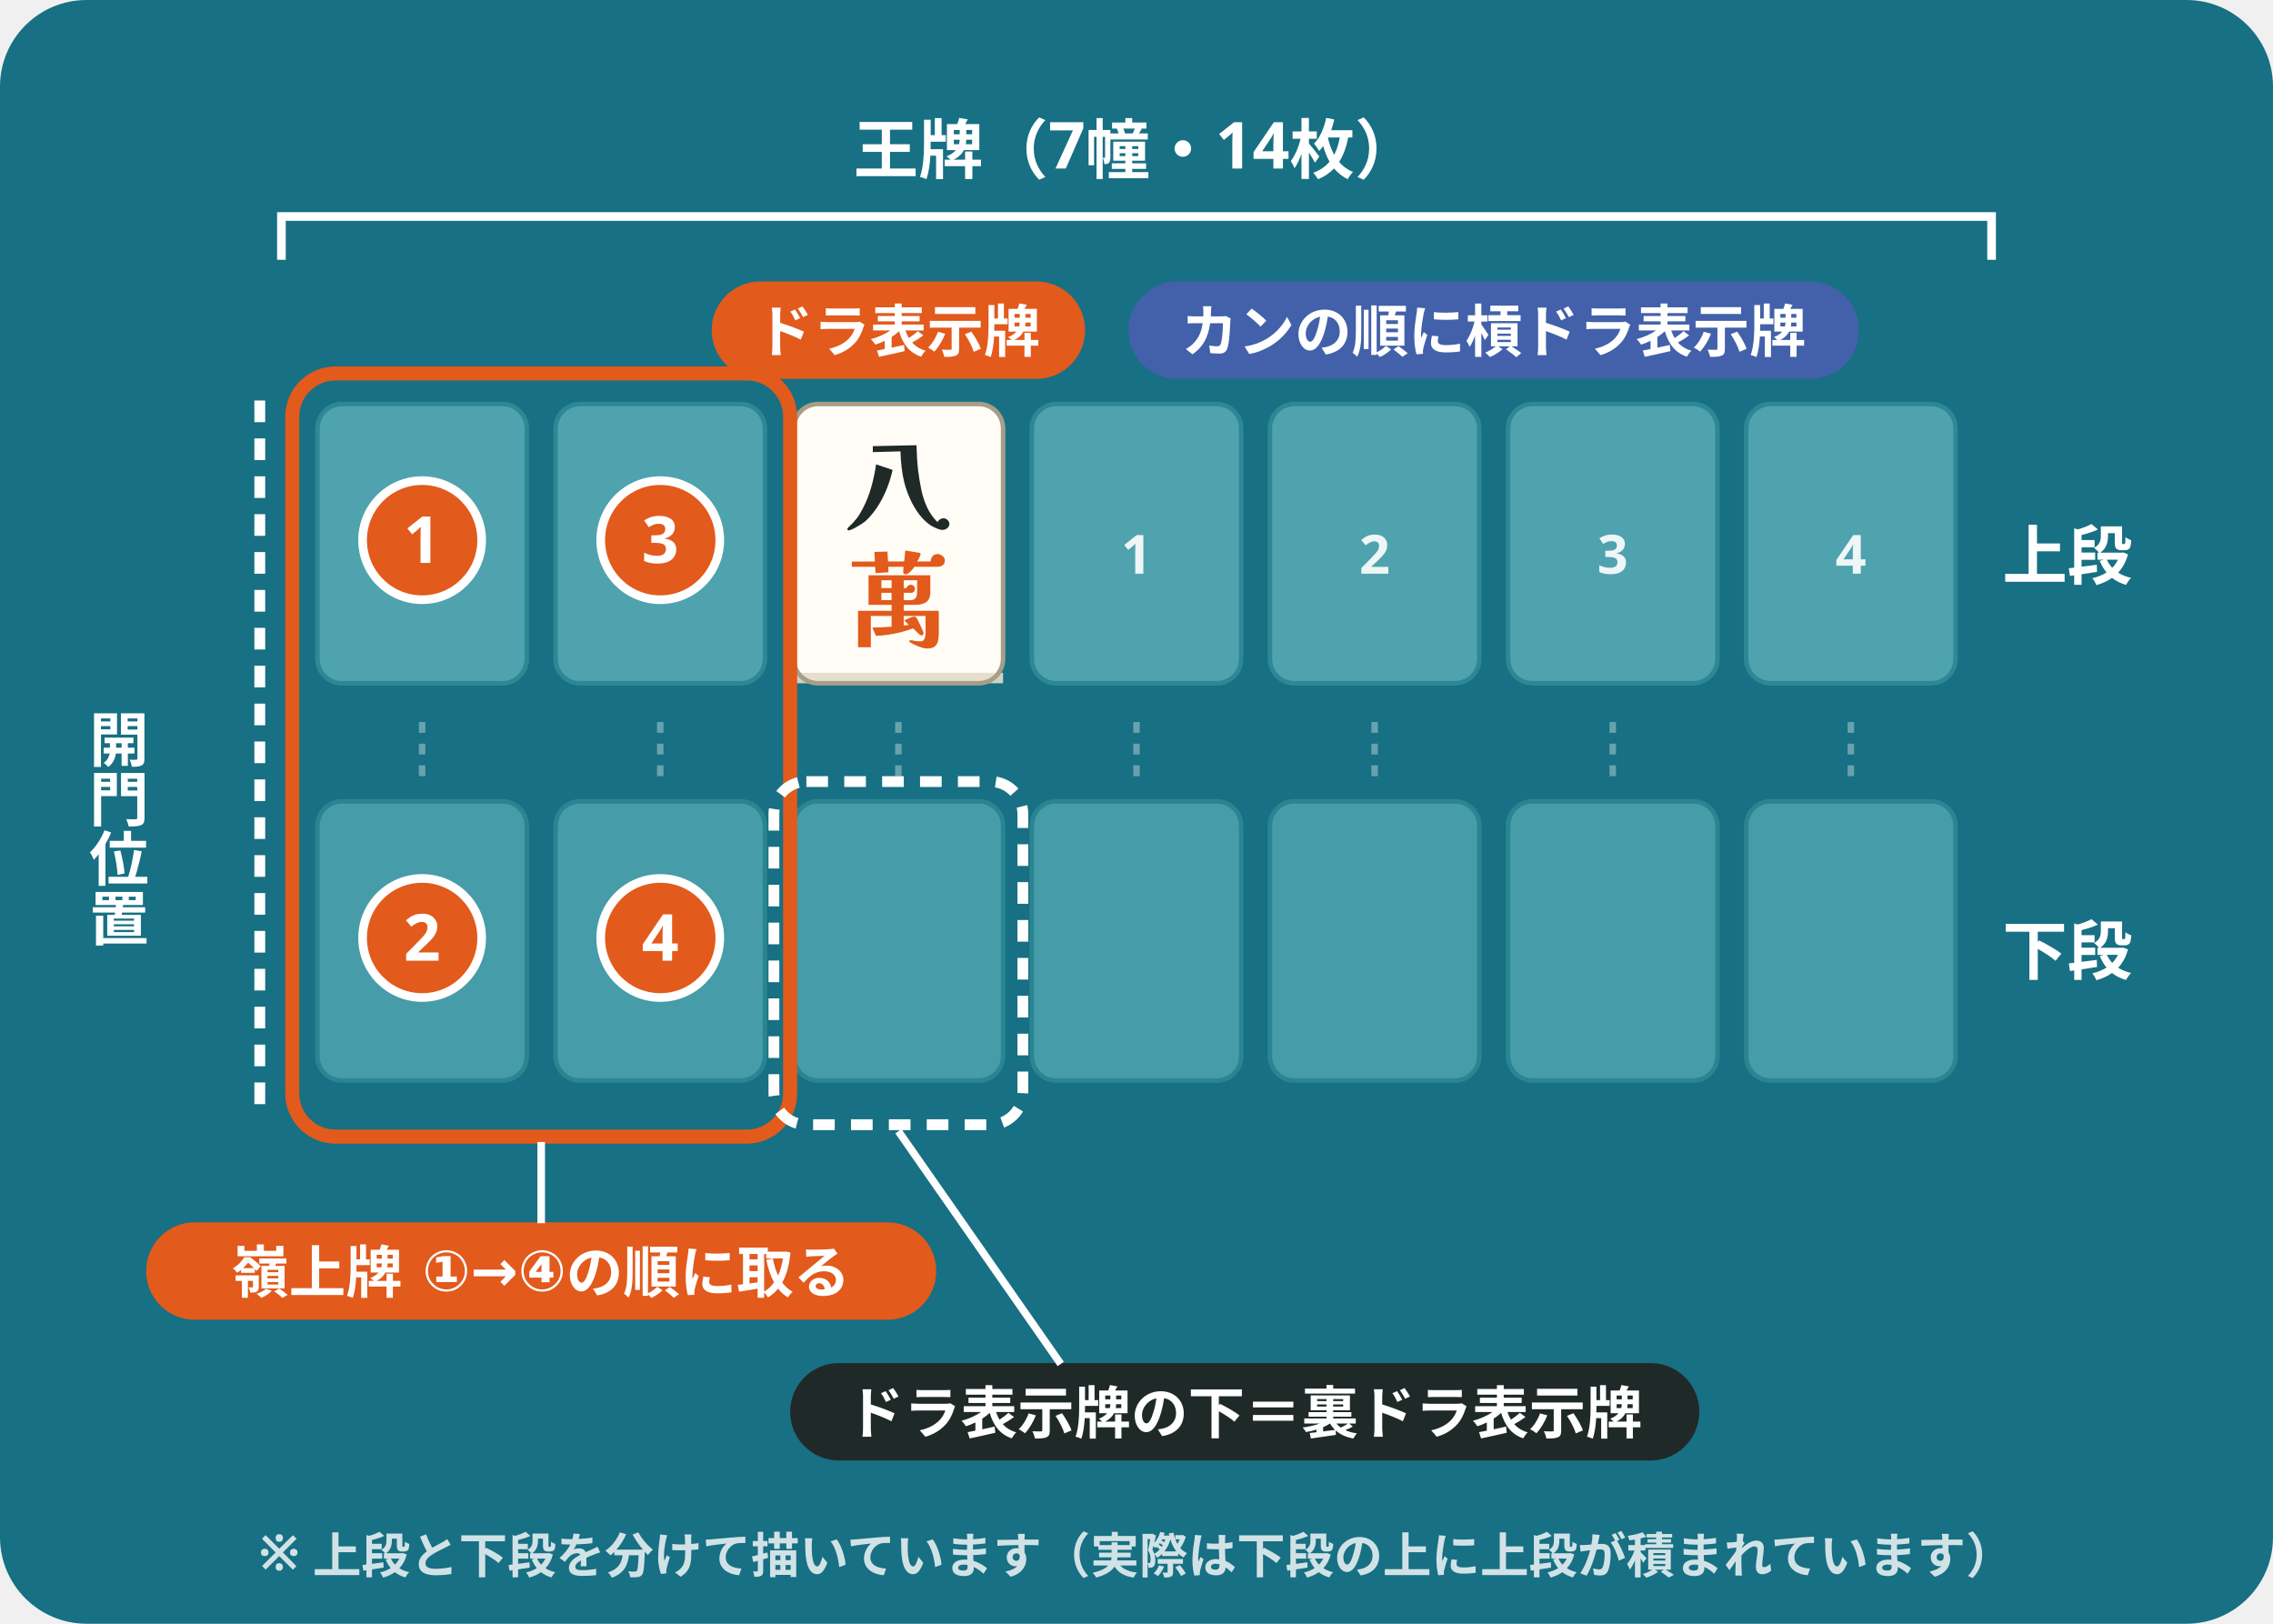
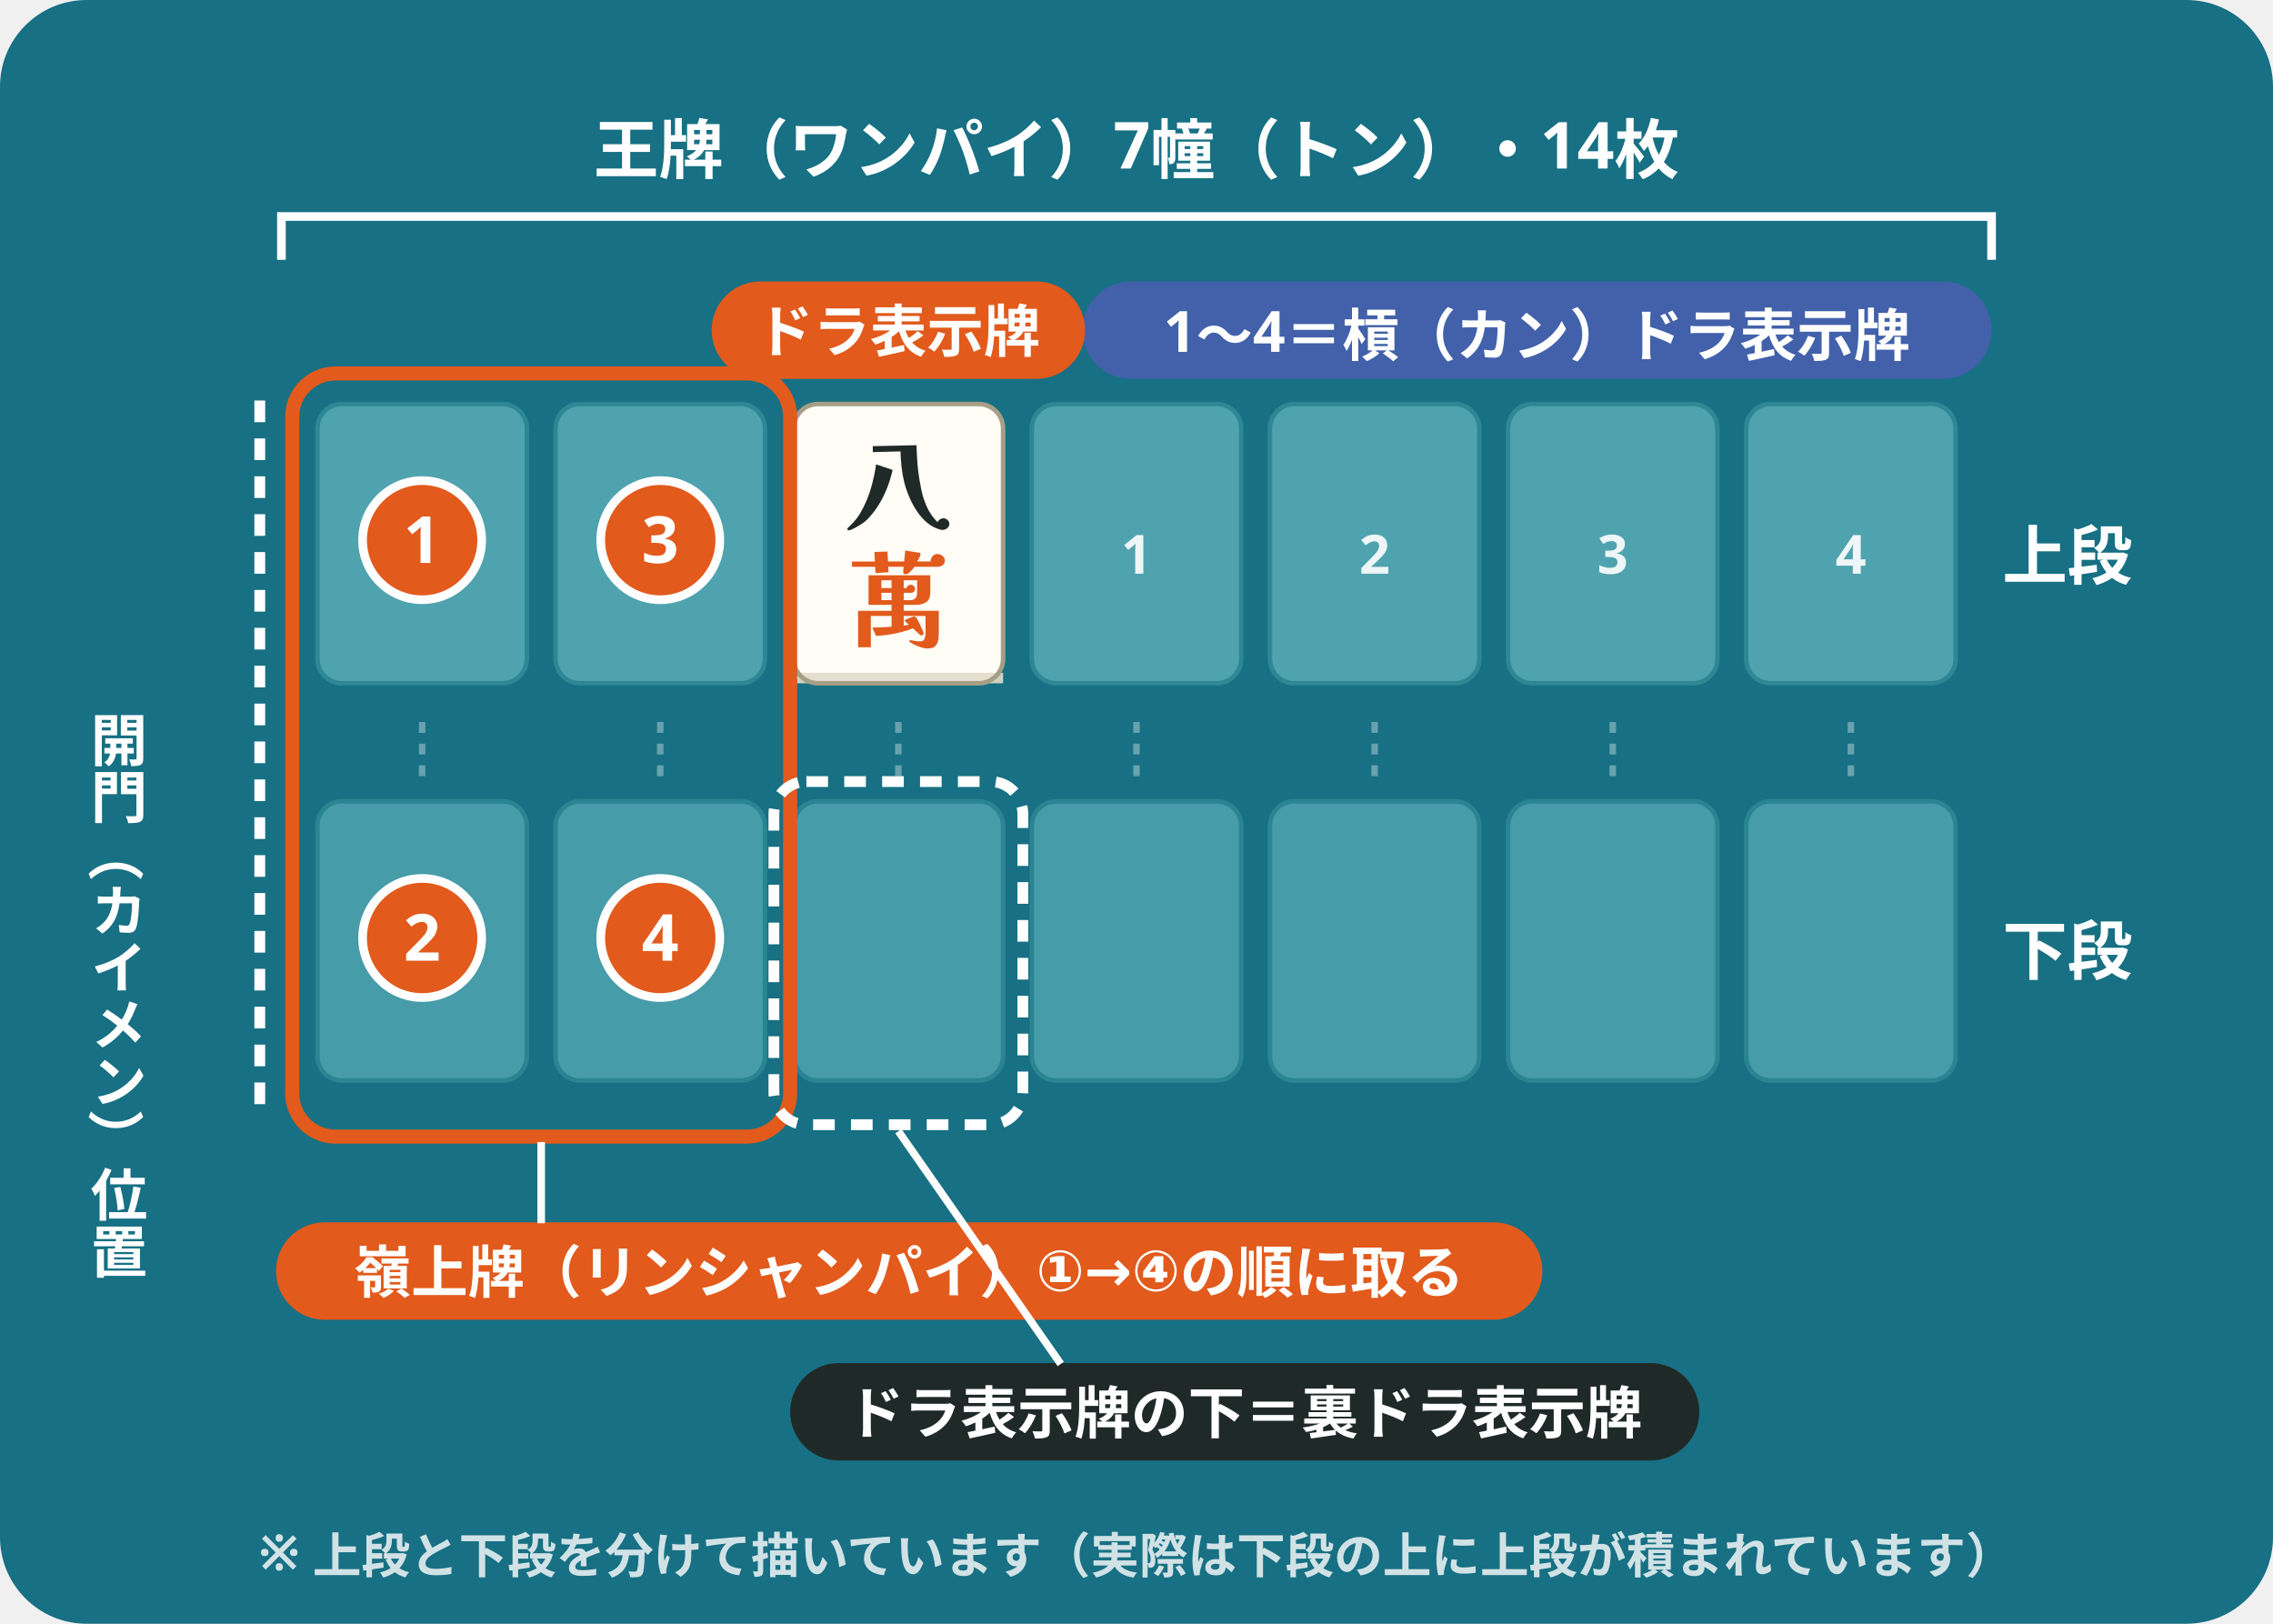
<svg xmlns="http://www.w3.org/2000/svg" viewBox="0 0 420 300" role="img" aria-label="王牌の拡大図。7幢14枚。左の2幢4枚が嶺上牌で、開門位置に近い方から上段・下段の順に取る。左から3幢目の上段がドラ表示牌、その下段が裏ドラ表示牌。カンをすると4幢目から順に槓ドラ表示牌">
  <rect width="420" height="300" rx="16" fill="#177083" />
  <svg x="58" y="74" width="40" height="57.4" viewBox="-1 -1 62 89">
    <rect x="0" y="7" width="60" height="80" rx="7" fill="#177083" />
    <rect x="0" y="0" width="60" height="80" rx="7" fill="#4FA3AE" stroke="#2E8794" stroke-width="1.3" />
  </svg>
  <svg x="58" y="147.4" width="40" height="57.4" viewBox="-1 -1 62 89" opacity=".85">
    <rect x="0" y="7" width="60" height="80" rx="7" fill="#177083" />
    <rect x="0" y="0" width="60" height="80" rx="7" fill="#4FA3AE" stroke="#2E8794" stroke-width="1.3" />
  </svg>
  <line x1="78.0" y1="133.4" x2="78.0" y2="145.4" stroke="#fff" stroke-opacity=".35" stroke-width="1.2" stroke-dasharray="2 2" />
  <svg x="102" y="74" width="40" height="57.4" viewBox="-1 -1 62 89">
    <rect x="0" y="7" width="60" height="80" rx="7" fill="#177083" />
    <rect x="0" y="0" width="60" height="80" rx="7" fill="#4FA3AE" stroke="#2E8794" stroke-width="1.3" />
  </svg>
  <svg x="102" y="147.4" width="40" height="57.4" viewBox="-1 -1 62 89" opacity=".85">
    <rect x="0" y="7" width="60" height="80" rx="7" fill="#177083" />
    <rect x="0" y="0" width="60" height="80" rx="7" fill="#4FA3AE" stroke="#2E8794" stroke-width="1.3" />
  </svg>
  <line x1="122.0" y1="133.4" x2="122.0" y2="145.4" stroke="#fff" stroke-opacity=".35" stroke-width="1.2" stroke-dasharray="2 2" />
  <svg x="146" y="74" width="40" height="57.4" viewBox="-1 -1 62 89">
    <rect x="0" y="7" width="60" height="80" rx="7" fill="#177083" />
    <rect x="0" y="0" width="60" height="80" rx="7" fill="#FFFDF6" />
    <rect x="0" y="77" width="60" height="3" fill="#E3DCCB" opacity=".9" />
    <rect x="0" y="0" width="60" height="80" rx="7" fill="none" stroke="#A79E87" stroke-width="1.3" />
    <path transform="translate(14.82 34.75) scale(0.03 -0.03)" d="M451 529Q432 443 398.5 357.0Q365 271 316.5 193.0Q268 115 205 52Q182 30 151.0 10.5Q120 -9 91 -25Q82 -29 62.5 -38.5Q43 -48 32 -48Q19 -48 19 -37Q19 -31 22 -27Q23 -25 25.0 -23.0Q27 -21 28 -20Q74 22 106.0 63.5Q138 105 166 160Q216 255 247.0 364.5Q278 474 293 582ZM993 15Q993 -11 972.5 -27.5Q952 -44 926 -44Q913 -44 892.0 -37.0Q871 -30 851.5 -20.5Q832 -11 821 -5Q755 38 703.5 106.5Q652 175 617.0 254.0Q582 333 563 407Q545 479 536.5 555.5Q528 632 526 706L262 699V756L679 765Q681 703 684.5 642.0Q688 581 695 520Q706 434 724.0 345.0Q742 256 778.5 175.5Q815 95 879 31Q888 46 903.0 56.5Q918 67 938 67Q959 67 976.0 50.5Q993 34 993 15Z" fill="#1F2A28" />
    <path transform="translate(14.91 67.52) scale(0.03 -0.03)" d="M438 378V448H341V378ZM438 493V568H341V493ZM682 568H554V493H580Q583 506 595.0 515.5Q607 525 622 525Q638 525 650.0 513.0Q662 501 662 487Q662 470 652.0 459.0Q642 448 622 448H554V378Q568 378 582.5 377.5Q597 377 611 377Q649 377 665.5 395.5Q682 414 682 455ZM889 67Q889 27 882.5 -7.5Q876 -42 852.5 -63.0Q829 -84 778 -84Q755 -84 726.0 -75.0Q697 -66 669.0 -53.5Q641 -41 622 -29Q621 -28 617 -26Q607 -20 607 -14Q607 -5 618 -5Q627 -5 636.0 -6.5Q645 -8 653 -10Q667 -12 681.5 -14.0Q696 -16 711 -16Q736 -16 746.5 -1.5Q757 13 760.0 34.0Q763 55 763 76Q763 114 762.5 152.0Q762 190 762 227H554V135Q566 137 578.5 138.5Q591 140 603 142L559 184Q567 189 586.5 197.5Q606 206 625.5 213.5Q645 221 653 221Q660 221 663.5 219.0Q667 217 671 214Q676 211 687.5 189.0Q699 167 712.0 139.5Q725 112 734.5 89.5Q744 67 744 62Q744 55 738.5 48.0Q733 41 725 41Q719 41 714.5 43.5Q710 46 706 49Q702 52 699.0 55.5Q696 59 692 62L642 109Q594 89 531.5 73.0Q469 57 405.5 47.5Q342 38 289 37L254 116Q302 116 347.5 118.5Q393 121 438 124V227H240V-72H118V276H438V333H218V615H808V456Q808 386 770.0 359.5Q732 333 667 333H554V276H889ZM947 757Q947 726 926.0 711.0Q905 696 875 696H656Q650 686 635.5 669.0Q621 652 604.0 638.5Q587 625 574 625Q549 625 549 649Q549 661 550.5 672.5Q552 684 553 696H406L409 644L285 636L281 696H59V746L279 747L274 838L399 842L404 747H558Q561 773 563.5 798.5Q566 824 569 852Q595 847 619.5 843.5Q644 840 667 836Q669 836 674.5 835.0Q680 834 686 833Q693 832 698.5 831.0Q704 830 705 830Q709 828 712.0 825.5Q715 823 715 818Q715 811 709.0 797.0Q703 783 695.5 769.0Q688 755 682 747H810Q812 773 828.5 795.5Q845 818 876 818Q901 818 924.0 800.0Q947 782 947 757Z" fill="#E25A1C" />
  </svg>
  <svg x="146" y="147.4" width="40" height="57.4" viewBox="-1 -1 62 89" opacity=".85">
    <rect x="0" y="7" width="60" height="80" rx="7" fill="#177083" />
    <rect x="0" y="0" width="60" height="80" rx="7" fill="#4FA3AE" stroke="#2E8794" stroke-width="1.3" />
  </svg>
  <line x1="166.0" y1="133.4" x2="166.0" y2="145.4" stroke="#fff" stroke-opacity=".35" stroke-width="1.2" stroke-dasharray="2 2" />
  <svg x="190" y="74" width="40" height="57.4" viewBox="-1 -1 62 89">
    <rect x="0" y="7" width="60" height="80" rx="7" fill="#177083" />
    <rect x="0" y="0" width="60" height="80" rx="7" fill="#4FA3AE" stroke="#2E8794" stroke-width="1.3" />
  </svg>
  <svg x="190" y="147.4" width="40" height="57.4" viewBox="-1 -1 62 89" opacity=".85">
    <rect x="0" y="7" width="60" height="80" rx="7" fill="#177083" />
    <rect x="0" y="0" width="60" height="80" rx="7" fill="#4FA3AE" stroke="#2E8794" stroke-width="1.3" />
  </svg>
  <line x1="210.0" y1="133.4" x2="210.0" y2="145.4" stroke="#fff" stroke-opacity=".35" stroke-width="1.2" stroke-dasharray="2 2" />
  <svg x="234" y="74" width="40" height="57.4" viewBox="-1 -1 62 89">
    <rect x="0" y="7" width="60" height="80" rx="7" fill="#177083" />
    <rect x="0" y="0" width="60" height="80" rx="7" fill="#4FA3AE" stroke="#2E8794" stroke-width="1.3" />
  </svg>
  <svg x="234" y="147.4" width="40" height="57.4" viewBox="-1 -1 62 89" opacity=".85">
    <rect x="0" y="7" width="60" height="80" rx="7" fill="#177083" />
    <rect x="0" y="0" width="60" height="80" rx="7" fill="#4FA3AE" stroke="#2E8794" stroke-width="1.3" />
  </svg>
  <line x1="254.0" y1="133.4" x2="254.0" y2="145.4" stroke="#fff" stroke-opacity=".35" stroke-width="1.2" stroke-dasharray="2 2" />
  <svg x="278" y="74" width="40" height="57.4" viewBox="-1 -1 62 89">
    <rect x="0" y="7" width="60" height="80" rx="7" fill="#177083" />
    <rect x="0" y="0" width="60" height="80" rx="7" fill="#4FA3AE" stroke="#2E8794" stroke-width="1.3" />
  </svg>
  <svg x="278" y="147.4" width="40" height="57.4" viewBox="-1 -1 62 89" opacity=".85">
    <rect x="0" y="7" width="60" height="80" rx="7" fill="#177083" />
    <rect x="0" y="0" width="60" height="80" rx="7" fill="#4FA3AE" stroke="#2E8794" stroke-width="1.3" />
  </svg>
  <line x1="298.0" y1="133.4" x2="298.0" y2="145.4" stroke="#fff" stroke-opacity=".35" stroke-width="1.2" stroke-dasharray="2 2" />
  <svg x="322" y="74" width="40" height="57.4" viewBox="-1 -1 62 89">
    <rect x="0" y="7" width="60" height="80" rx="7" fill="#177083" />
    <rect x="0" y="0" width="60" height="80" rx="7" fill="#4FA3AE" stroke="#2E8794" stroke-width="1.3" />
  </svg>
  <svg x="322" y="147.4" width="40" height="57.4" viewBox="-1 -1 62 89" opacity=".85">
    <rect x="0" y="7" width="60" height="80" rx="7" fill="#177083" />
    <rect x="0" y="0" width="60" height="80" rx="7" fill="#4FA3AE" stroke="#2E8794" stroke-width="1.3" />
  </svg>
  <line x1="342.0" y1="133.4" x2="342.0" y2="145.4" stroke="#fff" stroke-opacity=".35" stroke-width="1.2" stroke-dasharray="2 2" />
  <path d="M52 48 v-8 H368 v8" fill="none" stroke="#fff" stroke-width="1.6" />
-   <text x="210" y="32" text-anchor="middle" font-size="12" font-weight="900" fill="#fff" font-family="Noto Sans JP, sans-serif">王牌（7幢・14枚）</text>
+   <text x="210" y="32" text-anchor="middle" font-size="12" font-weight="900" fill="#fff" font-family="Noto Sans JP, sans-serif">王牌（ワンパイ）7幢（トン）・14枚</text>
  <rect x="54" y="69" width="92" height="141" rx="8" fill="none" stroke="#E25A1C" stroke-width="2.6" />
  <circle cx="78.0" cy="99.8" r="11" fill="#E25A1C" stroke="#fff" stroke-width="1.6" />
  <text x="78.0" y="104.0" text-anchor="middle" font-size="12" font-weight="900" fill="#fff" font-family="Noto Sans JP, sans-serif">1</text>
  <circle cx="78.0" cy="173.3" r="11" fill="#E25A1C" stroke="#fff" stroke-width="1.6" />
  <text x="78.0" y="177.5" text-anchor="middle" font-size="12" font-weight="900" fill="#fff" font-family="Noto Sans JP, sans-serif">2</text>
  <circle cx="122.0" cy="99.8" r="11" fill="#E25A1C" stroke="#fff" stroke-width="1.6" />
  <text x="122.0" y="104.0" text-anchor="middle" font-size="12" font-weight="900" fill="#fff" font-family="Noto Sans JP, sans-serif">3</text>
  <circle cx="122.0" cy="173.3" r="11" fill="#E25A1C" stroke="#fff" stroke-width="1.6" />
  <text x="122.0" y="177.5" text-anchor="middle" font-size="12" font-weight="900" fill="#fff" font-family="Noto Sans JP, sans-serif">4</text>
  <rect x="143" y="144.4" width="46" height="63.4" rx="6" fill="none" stroke="#fff" stroke-width="2" stroke-dasharray="4 3" />
  <text x="210.0" y="106" text-anchor="middle" font-size="10" font-weight="900" fill="#fff" fill-opacity=".9" font-family="Noto Sans JP, sans-serif">1</text>
  <text x="254.0" y="106" text-anchor="middle" font-size="10" font-weight="900" fill="#fff" fill-opacity=".9" font-family="Noto Sans JP, sans-serif">2</text>
  <text x="298.0" y="106" text-anchor="middle" font-size="10" font-weight="900" fill="#fff" fill-opacity=".9" font-family="Noto Sans JP, sans-serif">3</text>
  <text x="342.0" y="106" text-anchor="middle" font-size="10" font-weight="900" fill="#fff" fill-opacity=".9" font-family="Noto Sans JP, sans-serif">4</text>
-   <rect x="27.0" y="225.839" width="146.0" height="18" rx="9" fill="#E25A1C" />
-   <text x="100.0" y="238.839" text-anchor="middle" font-size="10.5" font-weight="900" fill="#fff" font-family="Noto Sans JP, sans-serif">嶺上牌 ①→④の順に取る</text>
+   <rect x="51.0" y="225.839" width="234.0" height="18" rx="9" fill="#E25A1C" />
+   <text x="168.0" y="238.839" text-anchor="middle" font-size="10.5" font-weight="900" fill="#fff" font-family="Noto Sans JP, sans-serif">嶺上牌（リンシャンパイ）①→④の順に取る</text>
  <line x1="100" y1="211" x2="100" y2="226" stroke="#fff" stroke-width="1.4" />
  <rect x="146.0" y="251.839" width="168.0" height="18" rx="9" fill="#1F2A28" />
  <text x="230.0" y="264.839" text-anchor="middle" font-size="10.5" font-weight="900" fill="#fff" font-family="Noto Sans JP, sans-serif">ドラ表示牌の下＝裏ドラ表示牌</text>
  <line x1="166.0" y1="209" x2="196.0" y2="252" stroke="#fff" stroke-width="1.4" />
-   <rect x="208.5" y="52" width="135.0" height="18" rx="9" fill="#4261AA" />
-   <text x="276.0" y="65" text-anchor="middle" font-size="10.5" font-weight="900" fill="#fff" font-family="Noto Sans JP, sans-serif">カンの順に槓ドラ表示牌</text>
+   <rect x="200.0" y="52" width="168.0" height="18" rx="9" fill="#4261AA" />
+   <text x="284.0" y="65" text-anchor="middle" font-size="10.5" font-weight="900" fill="#fff" font-family="Noto Sans JP, sans-serif">1〜4＝槓（カン）ドラ表示牌</text>
  <rect x="131.5" y="52" width="69.0" height="18" rx="9" fill="#E25A1C" />
  <text x="166.0" y="65" text-anchor="middle" font-size="10.5" font-weight="900" fill="#fff" font-family="Noto Sans JP, sans-serif">ドラ表示牌</text>
  <line x1="48" y1="74" x2="48" y2="205" stroke="#fff" stroke-width="2" stroke-dasharray="4 3" />
-   <text x="22" y="139" text-anchor="middle" font-size="11" font-weight="900" fill="#fff" font-family="Noto Sans JP, sans-serif" writing-mode="tb">開門位置</text>
+   <text x="22" y="139" text-anchor="middle" font-size="10.5" font-weight="900" fill="#fff" font-family="Noto Sans JP, sans-serif" writing-mode="tb">開門（カイメン）位置</text>
  <text x="370" y="107" font-size="12" font-weight="900" fill="#fff" font-family="Noto Sans JP, sans-serif">上段</text>
  <text x="370" y="180" font-size="12" font-weight="900" fill="#fff" font-family="Noto Sans JP, sans-serif">下段</text>
  <text x="210" y="290" text-anchor="middle" font-size="9" font-weight="700" fill="#fff" fill-opacity=".8" font-family="Noto Sans JP, sans-serif">※ 上段と下段を分けて描いています（実際は下段の上に上段が積まれています）</text>
</svg>
